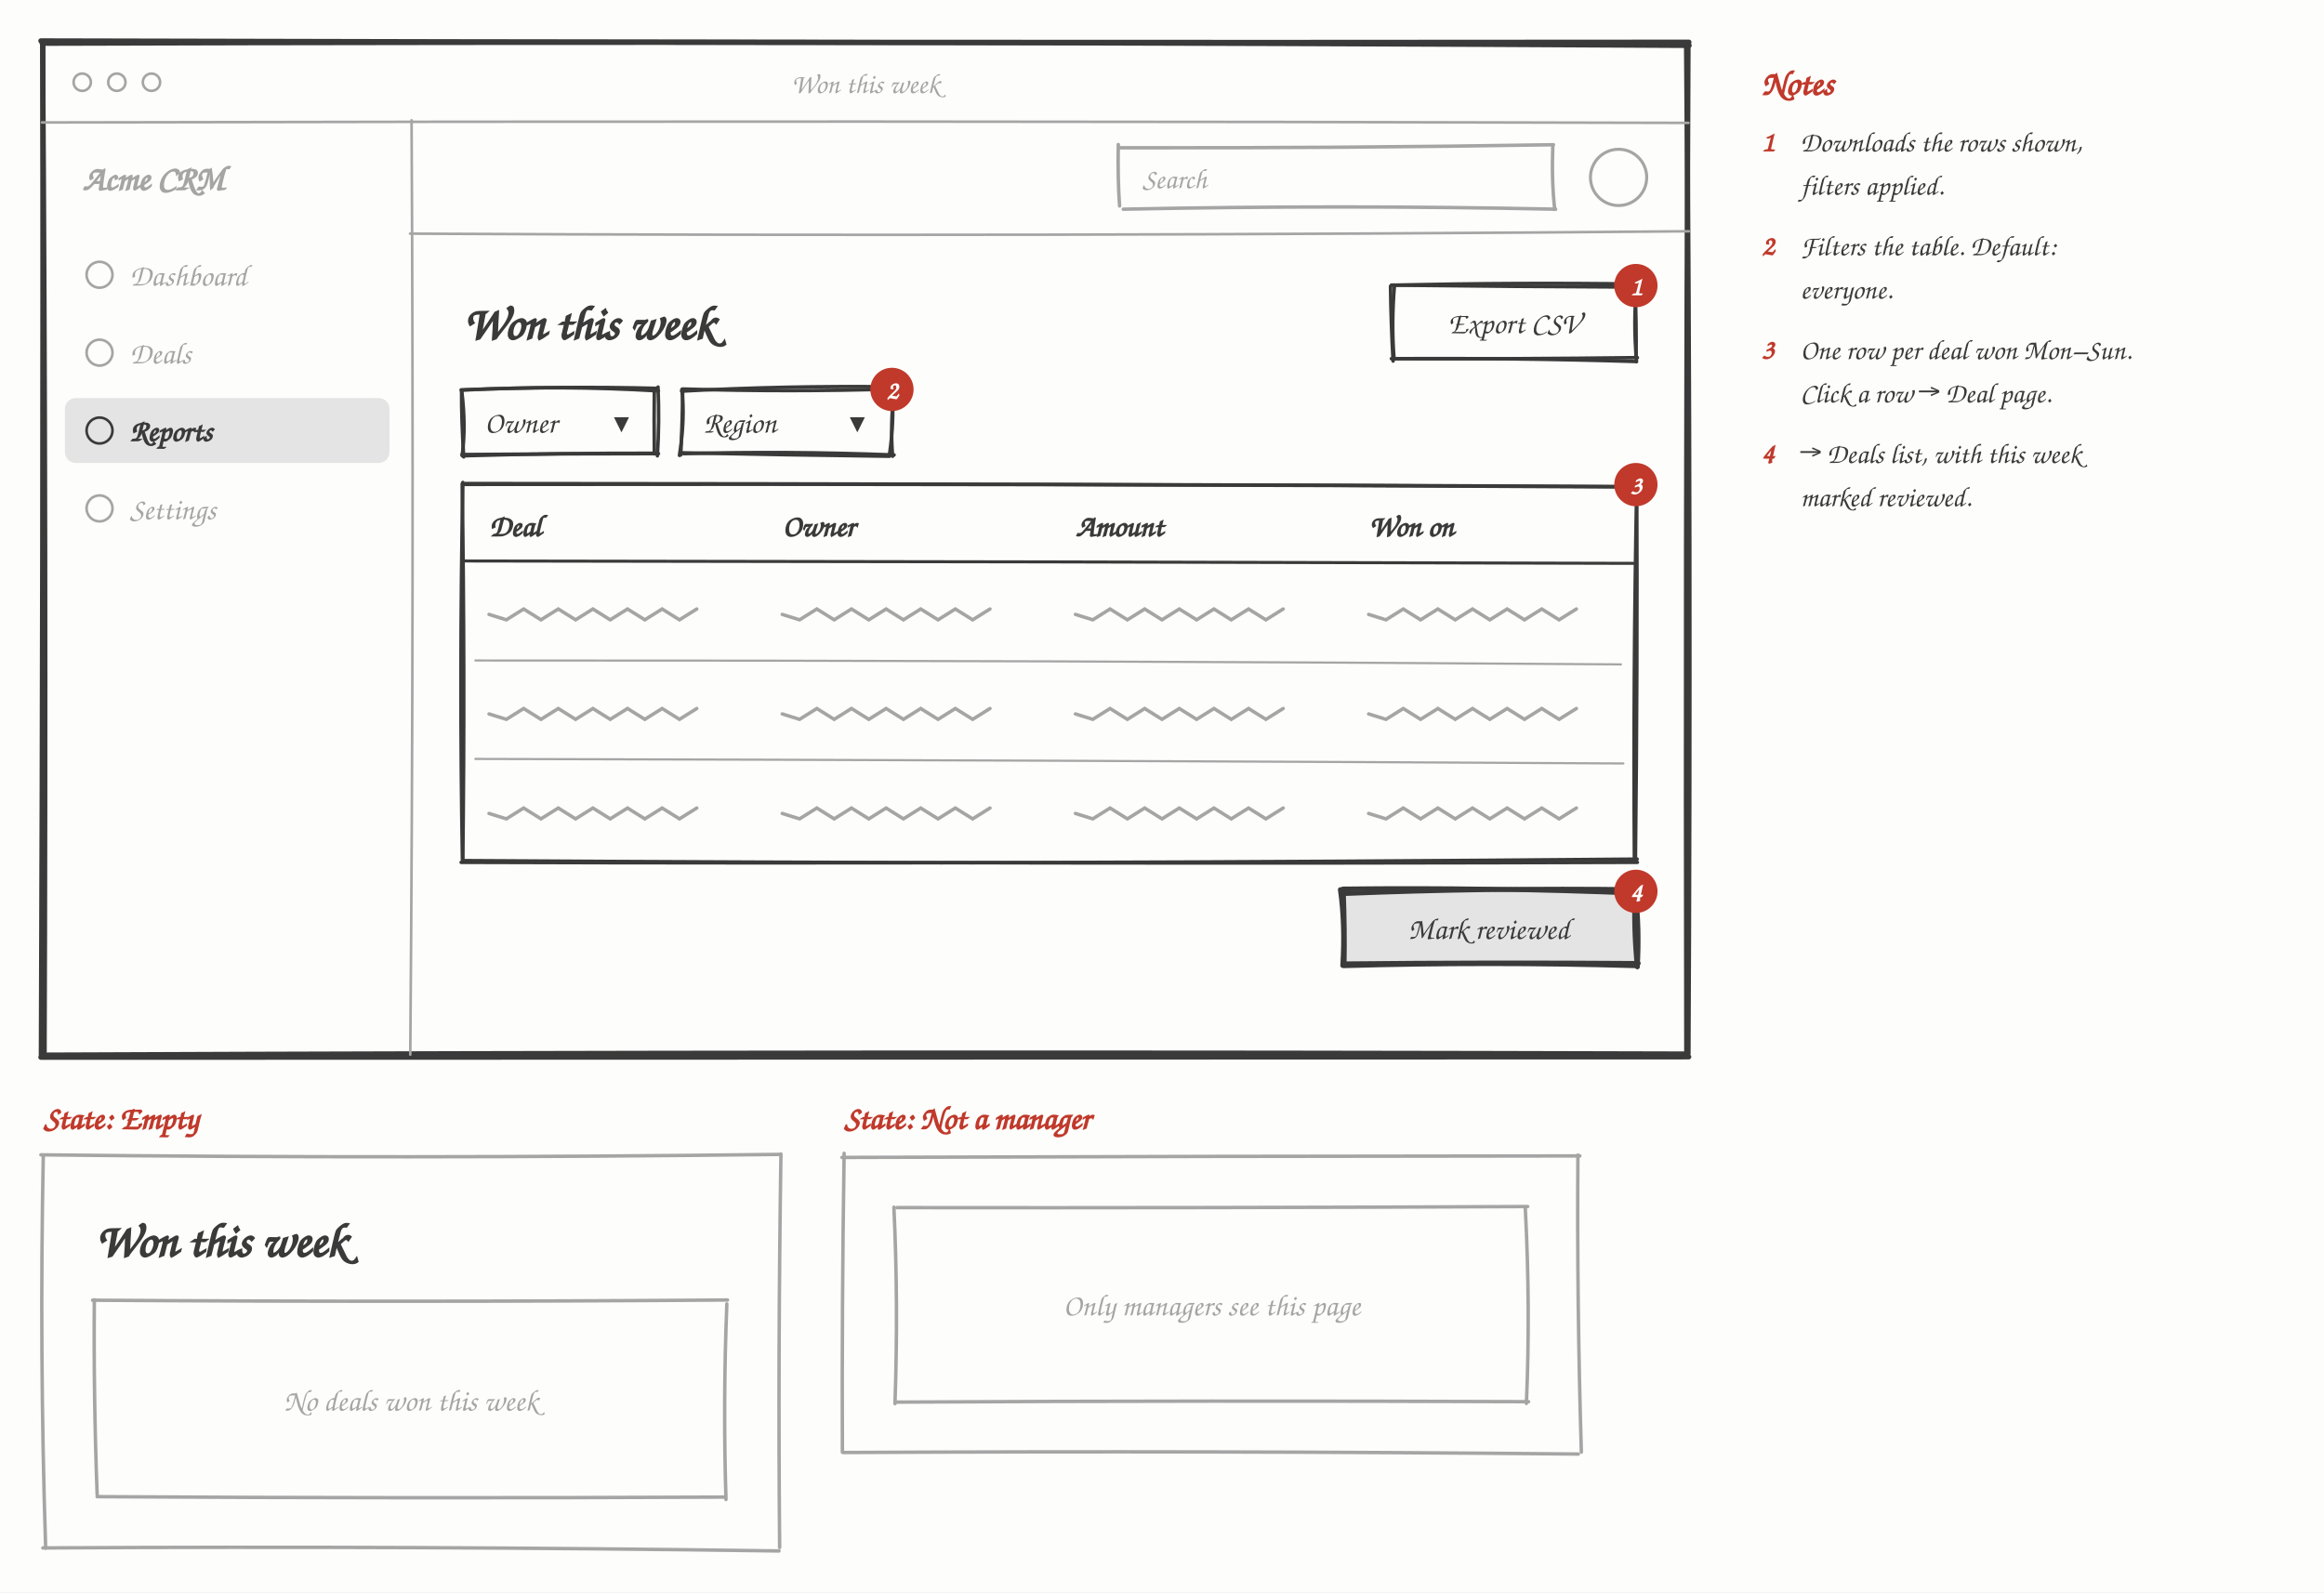
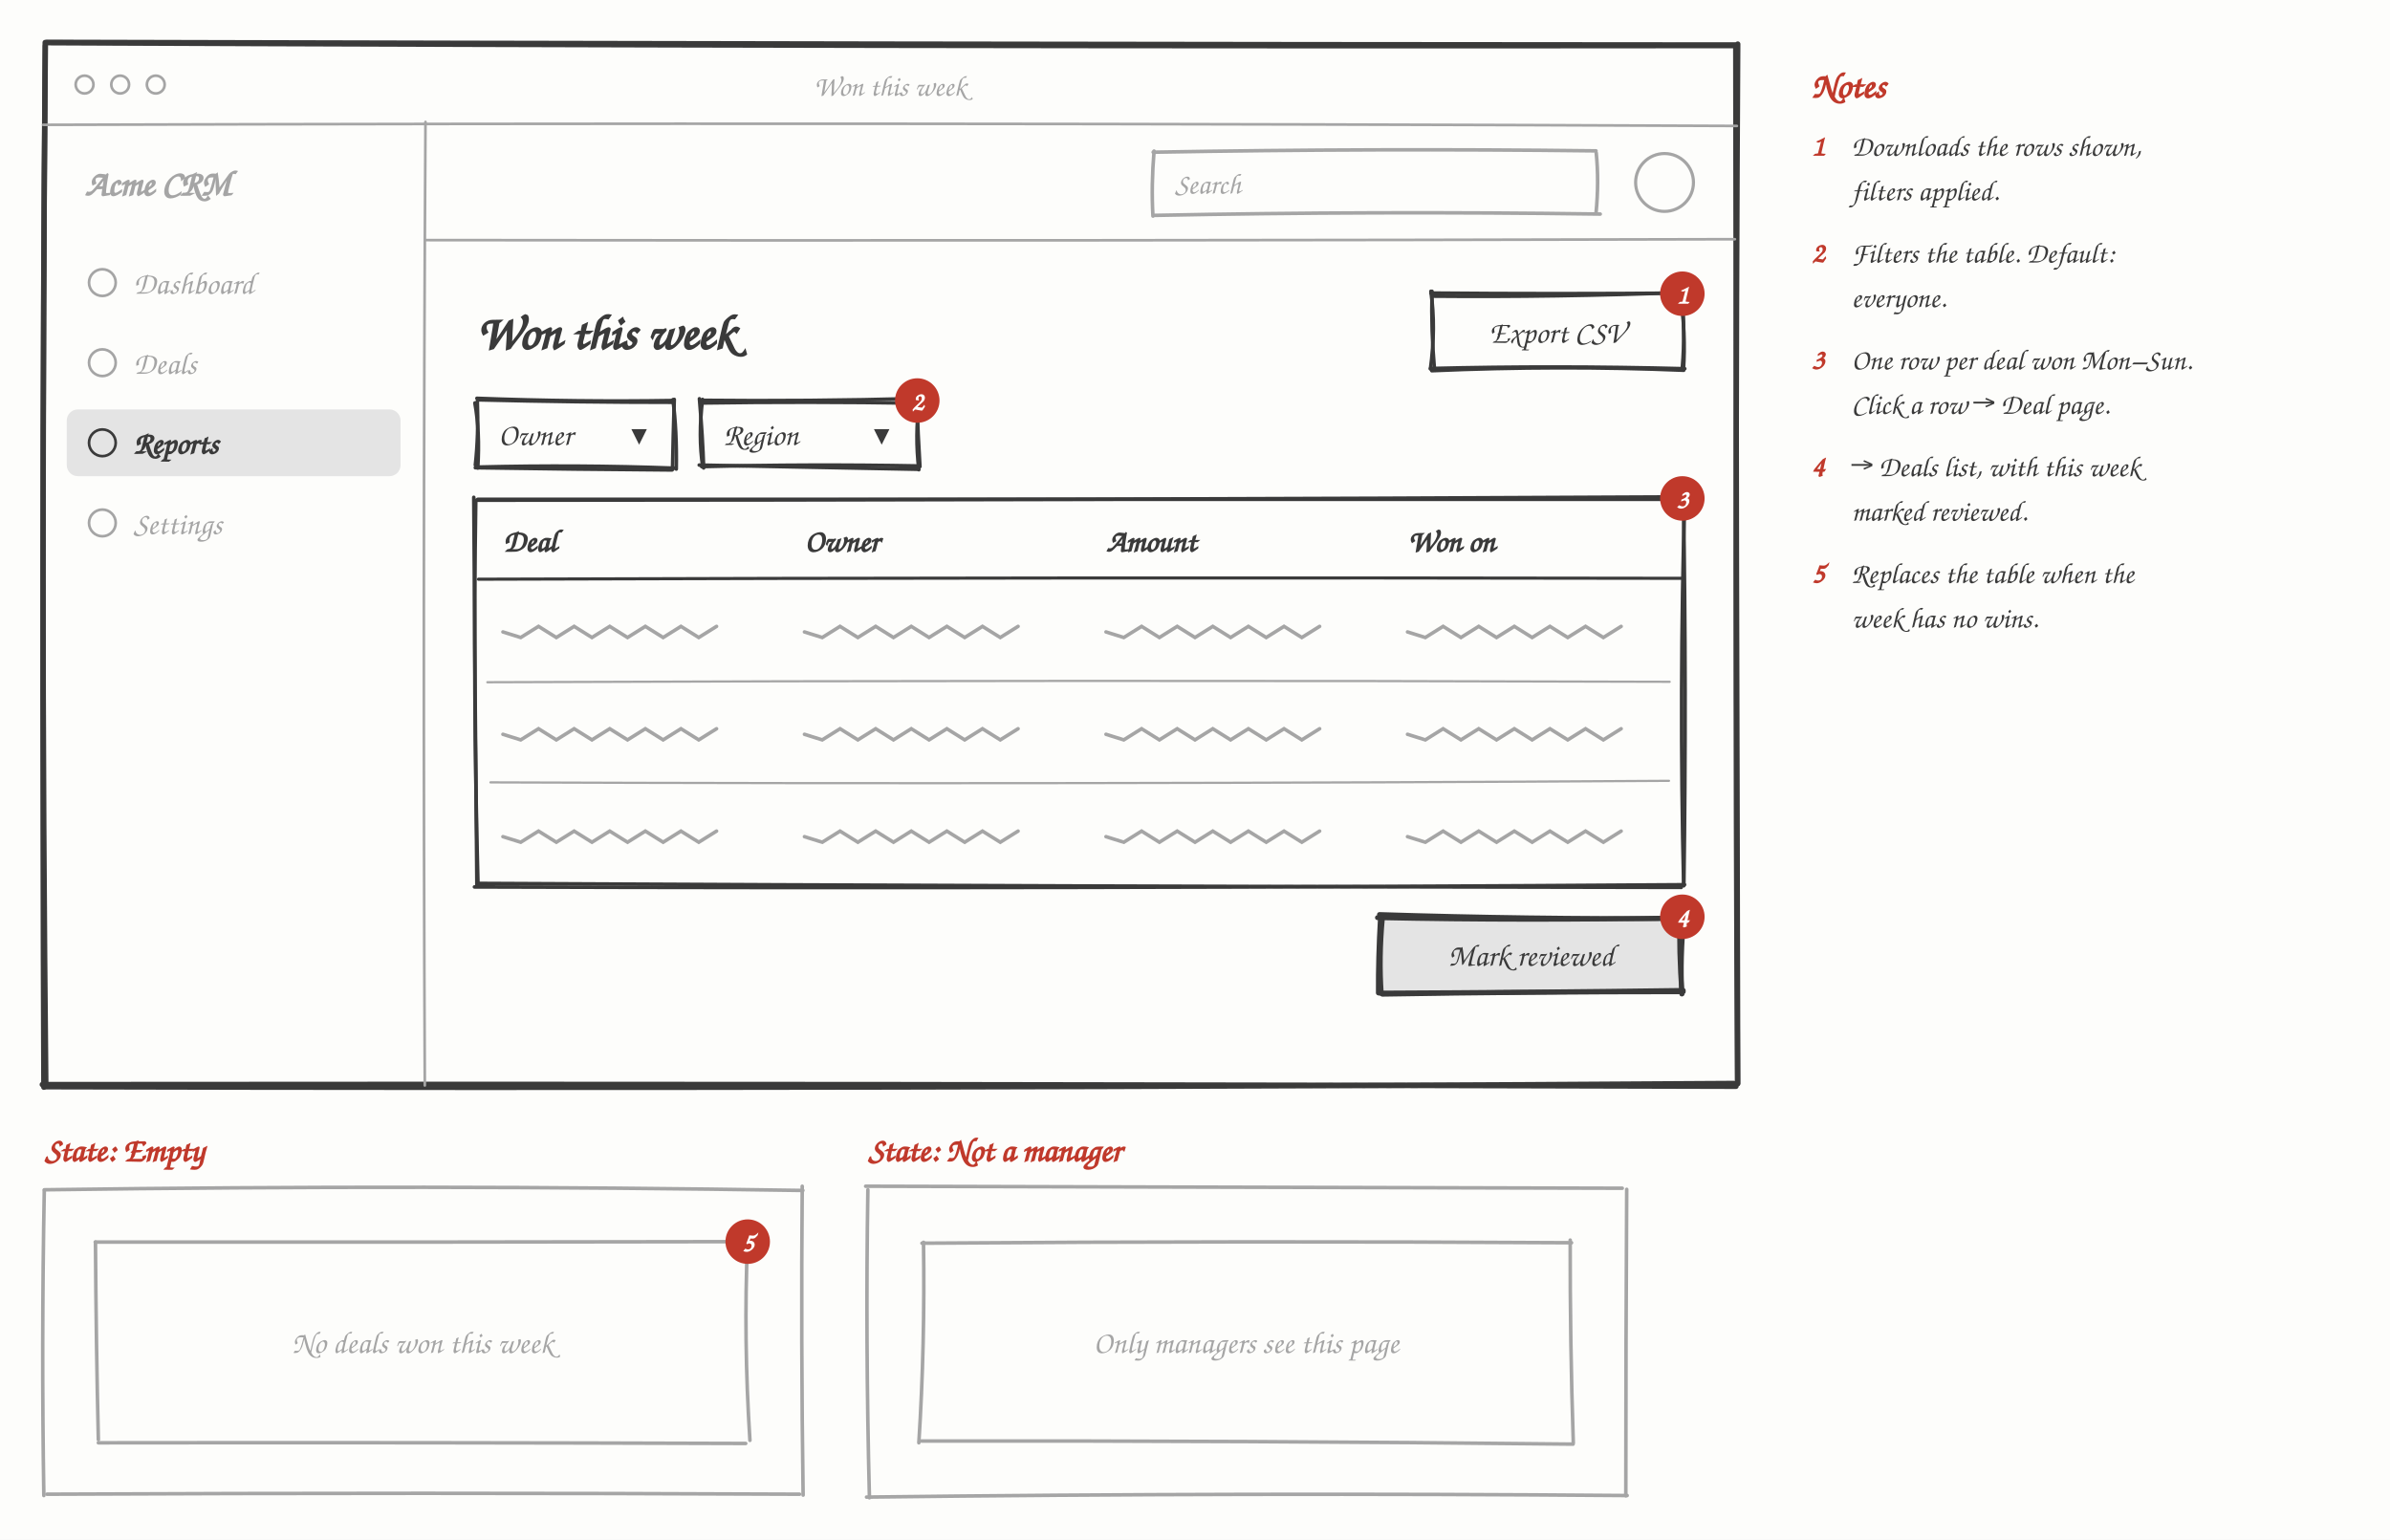
- <svg xmlns="http://www.w3.org/2000/svg" viewBox="0 0 1074 736" width="1074" height="736">
+ <svg xmlns="http://www.w3.org/2000/svg" viewBox="0 0 1074 692" width="1074" height="692">
  <rect width="100%" height="100%" fill="#fdfdfb" />
-   <path d="M19.5,20.0 Q401.9,18.8 780.6,21.0" stroke="#3a3a3a" stroke-width="2.4" fill="none" stroke-linecap="round" />
-   <path d="M18.9,18.9 Q398.0,19.9 780.5,19.5" stroke="#3a3a3a" stroke-width="2.4" fill="none" stroke-linecap="round" />
-   <path d="M779.4,20.1 Q781.3,252.1 780.1,486.9" stroke="#3a3a3a" stroke-width="2.4" fill="none" stroke-linecap="round" />
-   <path d="M780.1,19.8 Q779.0,255.2 779.5,487.7" stroke="#3a3a3a" stroke-width="2.4" fill="none" stroke-linecap="round" />
-   <path d="M779.7,487.2 Q401.7,486.1 20.6,487.7" stroke="#3a3a3a" stroke-width="2.4" fill="none" stroke-linecap="round" />
-   <path d="M780.4,488.5 Q401.3,488.6 18.9,488.7" stroke="#3a3a3a" stroke-width="2.4" fill="none" stroke-linecap="round" />
-   <path d="M19.1,487.6 Q20.0,254.4 19.8,19.7" stroke="#3a3a3a" stroke-width="2.4" fill="none" stroke-linecap="round" />
-   <path d="M20.4,488.6 Q21.3,255.6 19.7,20.2" stroke="#3a3a3a" stroke-width="2.4" fill="none" stroke-linecap="round" />
-   <path d="M19.4,56.6 Q401.2,55.7 780.3,56.8" stroke="#a5a5a5" stroke-width="1.2" fill="none" stroke-linecap="round" />
+   <path d="M21.0,19.0 Q399.1,20.0 779.4,20.2" stroke="#3a3a3a" stroke-width="2.4" fill="none" stroke-linecap="round" />
+   <path d="M21.2,19.2 Q398.3,20.9 779.2,20.5" stroke="#3a3a3a" stroke-width="2.4" fill="none" stroke-linecap="round" />
+   <path d="M780.0,20.3 Q780.2,252.5 780.9,487.0" stroke="#3a3a3a" stroke-width="2.4" fill="none" stroke-linecap="round" />
+   <path d="M780.9,19.8 Q779.5,253.9 780.8,486.9" stroke="#3a3a3a" stroke-width="2.4" fill="none" stroke-linecap="round" />
+   <path d="M780.1,488.2 Q398.7,487.0 19.0,487.4" stroke="#3a3a3a" stroke-width="2.4" fill="none" stroke-linecap="round" />
+   <path d="M779.1,486.9 Q401.3,489.4 20.0,488.4" stroke="#3a3a3a" stroke-width="2.4" fill="none" stroke-linecap="round" />
+   <path d="M20.6,487.6 Q18.2,254.0 20.4,20.6" stroke="#3a3a3a" stroke-width="2.4" fill="none" stroke-linecap="round" />
+   <path d="M19.7,488.6 Q18.7,254.4 20.3,19.1" stroke="#3a3a3a" stroke-width="2.4" fill="none" stroke-linecap="round" />
+   <path d="M19.4,56.1 Q398.5,54.9 780.5,56.6" stroke="#a5a5a5" stroke-width="1.2" fill="none" stroke-linecap="round" />
  <circle cx="38.0" cy="38.0" r="4" fill="none" stroke="#a5a5a5" stroke-width="1.2" />
  <circle cx="54.0" cy="38.0" r="4" fill="none" stroke="#a5a5a5" stroke-width="1.2" />
  <circle cx="70.0" cy="38.0" r="4" fill="none" stroke="#a5a5a5" stroke-width="1.2" />
  <text x="400.0" y="43.0" font-family="'Comic Sans MS','Comic Neue','Chalkboard SE','Segoe Print','Bradley Hand',cursive" font-size="13" fill="#a5a5a5" text-anchor="middle" font-weight="normal">Won this week</text>
-   <path d="M190.2,55.6 Q191.4,270.4 189.6,487.5" stroke="#a5a5a5" stroke-width="1.2" fill="none" stroke-linecap="round" />
+   <path d="M191.2,54.8 Q189.9,270.0 190.9,487.8" stroke="#a5a5a5" stroke-width="1.2" fill="none" stroke-linecap="round" />
  <text x="38.0" y="88.0" font-family="'Comic Sans MS','Comic Neue','Chalkboard SE','Segoe Print','Bradley Hand',cursive" font-size="16" fill="#a5a5a5" text-anchor="start" font-weight="bold">Acme CRM</text>
  <circle cx="46.0" cy="127.0" r="6" fill="none" stroke="#a5a5a5" stroke-width="1.2" />
  <text x="60.0" y="132.0" font-family="'Comic Sans MS','Comic Neue','Chalkboard SE','Segoe Print','Bradley Hand',cursive" font-size="14" fill="#a5a5a5" text-anchor="start" font-weight="normal">Dashboard</text>
  <circle cx="46.0" cy="163.0" r="6" fill="none" stroke="#a5a5a5" stroke-width="1.2" />
  <text x="60.0" y="168.0" font-family="'Comic Sans MS','Comic Neue','Chalkboard SE','Segoe Print','Bradley Hand',cursive" font-size="14" fill="#a5a5a5" text-anchor="start" font-weight="normal">Deals</text>
  <rect x="30.0" y="184.0" width="150" height="30" rx="5" fill="#e4e4e4" />
  <circle cx="46.0" cy="199.0" r="6" fill="none" stroke="#3a3a3a" stroke-width="1.2" />
  <text x="60.0" y="204.0" font-family="'Comic Sans MS','Comic Neue','Chalkboard SE','Segoe Print','Bradley Hand',cursive" font-size="14" fill="#3a3a3a" text-anchor="start" font-weight="bold">Reports</text>
  <circle cx="46.0" cy="235.0" r="6" fill="none" stroke="#a5a5a5" stroke-width="1.2" />
  <text x="60.0" y="240.0" font-family="'Comic Sans MS','Comic Neue','Chalkboard SE','Segoe Print','Bradley Hand',cursive" font-size="14" fill="#a5a5a5" text-anchor="start" font-weight="normal">Settings</text>
-   <path d="M189.5,108.0 Q483.8,109.5 780.5,106.9" stroke="#a5a5a5" stroke-width="1.2" fill="none" stroke-linecap="round" />
+   <path d="M191.0,107.9 Q483.9,108.3 779.6,107.5" stroke="#a5a5a5" stroke-width="1.2" fill="none" stroke-linecap="round" />
  <circle cx="748.0" cy="82.0" r="13" fill="none" stroke="#a5a5a5" stroke-width="1.4" />
-   <path d="M517.7,68.3 Q619.7,68.5 717.9,66.9" stroke="#a5a5a5" stroke-width="1.6" fill="none" stroke-linecap="round" />
-   <path d="M717.6,67.5 Q717.0,83.8 718.5,96.8" stroke="#a5a5a5" stroke-width="1.6" fill="none" stroke-linecap="round" />
-   <path d="M718.9,96.7 Q619.4,94.6 519.1,96.7" stroke="#a5a5a5" stroke-width="1.6" fill="none" stroke-linecap="round" />
-   <path d="M517.4,95.2 Q516.5,83.1 516.8,66.8" stroke="#a5a5a5" stroke-width="1.6" fill="none" stroke-linecap="round" />
+   <path d="M518.2,68.4 Q618.7,66.6 717.2,67.8" stroke="#a5a5a5" stroke-width="1.6" fill="none" stroke-linecap="round" />
+   <path d="M717.3,68.7 Q718.6,81.5 717.2,95.9" stroke="#a5a5a5" stroke-width="1.6" fill="none" stroke-linecap="round" />
+   <path d="M719.1,96.2 Q618.4,94.8 518.4,96.8" stroke="#a5a5a5" stroke-width="1.6" fill="none" stroke-linecap="round" />
+   <path d="M518.1,97.1 Q517.3,83.3 518.6,67.9" stroke="#a5a5a5" stroke-width="1.6" fill="none" stroke-linecap="round" />
  <text x="528.0" y="87.0" font-family="'Comic Sans MS','Comic Neue','Chalkboard SE','Segoe Print','Bradley Hand',cursive" font-size="13" fill="#a5a5a5" text-anchor="start" font-weight="normal">Search</text>
  <text x="214.0" y="157.0" font-family="'Comic Sans MS','Comic Neue','Chalkboard SE','Segoe Print','Bradley Hand',cursive" font-size="22" fill="#3a3a3a" text-anchor="start" font-weight="bold">Won this week</text>
-   <path d="M643.2,131.8 Q701.6,130.5 757.2,131.3" stroke="#3a3a3a" stroke-width="1.6" fill="none" stroke-linecap="round" />
-   <path d="M643.0,131.8 Q701.6,132.5 757.1,132.7" stroke="#3a3a3a" stroke-width="1.6" fill="none" stroke-linecap="round" />
-   <path d="M756.4,132.5 Q754.7,148.0 756.3,167.2" stroke="#3a3a3a" stroke-width="1.6" fill="none" stroke-linecap="round" />
-   <path d="M755.6,131.7 Q756.3,150.3 756.1,165.0" stroke="#3a3a3a" stroke-width="1.6" fill="none" stroke-linecap="round" />
-   <path d="M755.7,167.1 Q701.4,165.4 643.0,165.8" stroke="#3a3a3a" stroke-width="1.6" fill="none" stroke-linecap="round" />
-   <path d="M756.7,165.3 Q700.1,166.0 643.8,165.8" stroke="#3a3a3a" stroke-width="1.6" fill="none" stroke-linecap="round" />
-   <path d="M644.2,165.2 Q643.0,149.6 644.4,132.2" stroke="#3a3a3a" stroke-width="1.6" fill="none" stroke-linecap="round" />
-   <path d="M643.8,166.9 Q642.8,149.6 642.6,132.3" stroke="#3a3a3a" stroke-width="1.6" fill="none" stroke-linecap="round" />
+   <path d="M643.0,131.7 Q698.8,132.2 757.1,131.7" stroke="#3a3a3a" stroke-width="1.6" fill="none" stroke-linecap="round" />
+   <path d="M643.9,133.1 Q698.9,133.6 757.2,131.4" stroke="#3a3a3a" stroke-width="1.6" fill="none" stroke-linecap="round" />
+   <path d="M755.6,131.2 Q757.4,149.0 756.0,165.0" stroke="#3a3a3a" stroke-width="1.6" fill="none" stroke-linecap="round" />
+   <path d="M755.1,131.4 Q757.6,150.3 756.5,166.2" stroke="#3a3a3a" stroke-width="1.6" fill="none" stroke-linecap="round" />
+   <path d="M756.6,166.4 Q700.9,164.1 643.4,166.6" stroke="#3a3a3a" stroke-width="1.6" fill="none" stroke-linecap="round" />
+   <path d="M757.1,165.7 Q699.0,164.2 642.8,165.6" stroke="#3a3a3a" stroke-width="1.6" fill="none" stroke-linecap="round" />
+   <path d="M644.6,165.9 Q643.1,148.9 643.5,130.9" stroke="#3a3a3a" stroke-width="1.6" fill="none" stroke-linecap="round" />
+   <path d="M642.8,165.8 Q645.3,147.3 643.0,130.9" stroke="#3a3a3a" stroke-width="1.6" fill="none" stroke-linecap="round" />
  <text x="699.8" y="154.0" font-family="'Comic Sans MS','Comic Neue','Chalkboard SE','Segoe Print','Bradley Hand',cursive" font-size="14" fill="#3a3a3a" text-anchor="middle" font-weight="normal">Export CSV</text>
  <circle cx="756.0" cy="132.0" r="10" fill="#c0392b" />
  <text x="756.0" y="136.5" font-family="'Comic Sans MS','Comic Neue','Chalkboard SE','Segoe Print','Bradley Hand',cursive" font-size="12" fill="#fff" text-anchor="middle" font-weight="bold">1</text>
-   <path d="M213.1,180.2 Q260.1,178.4 303.8,179.5" stroke="#3a3a3a" stroke-width="1.6" fill="none" stroke-linecap="round" />
-   <path d="M214.2,180.3 Q260.0,178.0 304.3,180.7" stroke="#3a3a3a" stroke-width="1.6" fill="none" stroke-linecap="round" />
-   <path d="M302.4,179.5 Q302.2,193.2 302.4,209.8" stroke="#3a3a3a" stroke-width="1.6" fill="none" stroke-linecap="round" />
-   <path d="M304.1,178.9 Q304.8,195.1 303.8,210.7" stroke="#3a3a3a" stroke-width="1.6" fill="none" stroke-linecap="round" />
-   <path d="M303.2,209.5 Q258.6,209.4 213.7,210.7" stroke="#3a3a3a" stroke-width="1.6" fill="none" stroke-linecap="round" />
-   <path d="M304.3,209.7 Q256.8,209.7 213.5,210.1" stroke="#3a3a3a" stroke-width="1.6" fill="none" stroke-linecap="round" />
-   <path d="M213.6,210.5 Q215.4,196.9 213.4,180.8" stroke="#3a3a3a" stroke-width="1.6" fill="none" stroke-linecap="round" />
-   <path d="M214.3,211.2 Q213.2,193.3 213.3,180.3" stroke="#3a3a3a" stroke-width="1.6" fill="none" stroke-linecap="round" />
+   <path d="M215.1,179.7 Q259.6,180.8 302.7,180.8" stroke="#3a3a3a" stroke-width="1.6" fill="none" stroke-linecap="round" />
+   <path d="M214.3,179.0 Q259.3,180.7 302.1,180.0" stroke="#3a3a3a" stroke-width="1.6" fill="none" stroke-linecap="round" />
+   <path d="M303.0,179.5 Q302.5,196.1 302.2,210.9" stroke="#3a3a3a" stroke-width="1.6" fill="none" stroke-linecap="round" />
+   <path d="M302.4,179.6 Q304.2,193.7 303.9,210.8" stroke="#3a3a3a" stroke-width="1.6" fill="none" stroke-linecap="round" />
+   <path d="M302.0,211.2 Q258.8,210.9 213.6,210.2" stroke="#3a3a3a" stroke-width="1.6" fill="none" stroke-linecap="round" />
+   <path d="M303.3,210.4 Q259.8,208.8 214.8,209.9" stroke="#3a3a3a" stroke-width="1.6" fill="none" stroke-linecap="round" />
+   <path d="M214.7,210.3 Q215.7,194.0 213.4,181.1" stroke="#3a3a3a" stroke-width="1.6" fill="none" stroke-linecap="round" />
+   <path d="M213.6,209.0 Q215.1,195.5 214.5,180.2" stroke="#3a3a3a" stroke-width="1.6" fill="none" stroke-linecap="round" />
  <text x="224.0" y="200.0" font-family="'Comic Sans MS','Comic Neue','Chalkboard SE','Segoe Print','Bradley Hand',cursive" font-size="14" fill="#3a3a3a" text-anchor="start" font-weight="normal">Owner</text>
  <text x="287.2" y="200.0" font-family="'Comic Sans MS','Comic Neue','Chalkboard SE','Segoe Print','Bradley Hand',cursive" font-size="14" fill="#3a3a3a" text-anchor="middle" font-weight="normal">▾</text>
-   <path d="M315.0,180.8 Q362.8,178.2 412.3,178.8" stroke="#3a3a3a" stroke-width="1.6" fill="none" stroke-linecap="round" />
-   <path d="M315.5,179.8 Q364.5,181.3 413.1,179.8" stroke="#3a3a3a" stroke-width="1.6" fill="none" stroke-linecap="round" />
-   <path d="M412.4,180.3 Q413.2,195.4 411.1,209.8" stroke="#3a3a3a" stroke-width="1.6" fill="none" stroke-linecap="round" />
-   <path d="M413.1,180.5 Q411.4,196.9 412.5,210.9" stroke="#3a3a3a" stroke-width="1.6" fill="none" stroke-linecap="round" />
-   <path d="M411.1,210.9 Q364.4,210.3 315.2,209.3" stroke="#3a3a3a" stroke-width="1.6" fill="none" stroke-linecap="round" />
-   <path d="M413.2,210.3 Q364.0,208.4 315.9,209.7" stroke="#3a3a3a" stroke-width="1.6" fill="none" stroke-linecap="round" />
-   <path d="M314.0,210.5 Q316.7,193.1 315.1,180.0" stroke="#3a3a3a" stroke-width="1.6" fill="none" stroke-linecap="round" />
-   <path d="M314.6,210.3 Q315.3,196.3 315.5,181.0" stroke="#3a3a3a" stroke-width="1.6" fill="none" stroke-linecap="round" />
+   <path d="M314.9,179.9 Q363.7,180.4 412.2,179.1" stroke="#3a3a3a" stroke-width="1.6" fill="none" stroke-linecap="round" />
+   <path d="M315.7,181.1 Q362.4,180.4 413.0,181.2" stroke="#3a3a3a" stroke-width="1.6" fill="none" stroke-linecap="round" />
+   <path d="M412.0,179.9 Q412.5,195.4 413.4,209.7" stroke="#3a3a3a" stroke-width="1.6" fill="none" stroke-linecap="round" />
+   <path d="M413.1,180.8 Q411.1,195.5 412.9,211.1" stroke="#3a3a3a" stroke-width="1.6" fill="none" stroke-linecap="round" />
+   <path d="M412.7,210.9 Q364.7,210.0 314.2,209.0" stroke="#3a3a3a" stroke-width="1.6" fill="none" stroke-linecap="round" />
+   <path d="M412.8,209.4 Q363.6,208.5 315.3,209.7" stroke="#3a3a3a" stroke-width="1.6" fill="none" stroke-linecap="round" />
+   <path d="M316.2,210.3 Q315.8,196.9 314.3,179.2" stroke="#3a3a3a" stroke-width="1.6" fill="none" stroke-linecap="round" />
+   <path d="M315.8,209.8 Q313.7,196.2 315.7,179.5" stroke="#3a3a3a" stroke-width="1.6" fill="none" stroke-linecap="round" />
  <text x="325.2" y="200.0" font-family="'Comic Sans MS','Comic Neue','Chalkboard SE','Segoe Print','Bradley Hand',cursive" font-size="14" fill="#3a3a3a" text-anchor="start" font-weight="normal">Region</text>
  <text x="396.2" y="200.0" font-family="'Comic Sans MS','Comic Neue','Chalkboard SE','Segoe Print','Bradley Hand',cursive" font-size="14" fill="#3a3a3a" text-anchor="middle" font-weight="normal">▾</text>
  <circle cx="412.2" cy="180.0" r="10" fill="#c0392b" />
  <text x="412.2" y="184.5" font-family="'Comic Sans MS','Comic Neue','Chalkboard SE','Segoe Print','Bradley Hand',cursive" font-size="12" fill="#fff" text-anchor="middle" font-weight="bold">2</text>
-   <path d="M214.3,223.9 Q483.1,223.5 756.2,225.1" stroke="#3a3a3a" stroke-width="1.6" fill="none" stroke-linecap="round" />
-   <path d="M215.0,223.5 Q483.4,223.6 755.5,224.9" stroke="#3a3a3a" stroke-width="1.6" fill="none" stroke-linecap="round" />
-   <path d="M756.4,223.1 Q756.8,309.0 755.8,397.3" stroke="#3a3a3a" stroke-width="1.6" fill="none" stroke-linecap="round" />
-   <path d="M756.4,223.7 Q754.7,311.7 755.3,397.4" stroke="#3a3a3a" stroke-width="1.6" fill="none" stroke-linecap="round" />
-   <path d="M756.6,397.1 Q484.3,399.5 213.1,398.6" stroke="#3a3a3a" stroke-width="1.6" fill="none" stroke-linecap="round" />
-   <path d="M756.7,398.6 Q485.4,399.5 214.4,397.8" stroke="#3a3a3a" stroke-width="1.6" fill="none" stroke-linecap="round" />
-   <path d="M213.7,397.4 Q212.2,312.5 213.9,223.0" stroke="#3a3a3a" stroke-width="1.6" fill="none" stroke-linecap="round" />
-   <path d="M213.9,396.8 Q214.9,310.6 213.6,223.6" stroke="#3a3a3a" stroke-width="1.6" fill="none" stroke-linecap="round" />
-   <path d="M213.7,259.3 Q483.6,259.6 756.3,260.4" stroke="#3a3a3a" stroke-width="1.4" fill="none" stroke-linecap="round" />
+   <path d="M214.7,224.4 Q484.1,224.4 755.4,224.4" stroke="#3a3a3a" stroke-width="1.6" fill="none" stroke-linecap="round" />
+   <path d="M214.0,224.8 Q486.7,224.7 755.1,223.3" stroke="#3a3a3a" stroke-width="1.6" fill="none" stroke-linecap="round" />
+   <path d="M756.5,224.9 Q757.9,310.1 756.7,397.2" stroke="#3a3a3a" stroke-width="1.6" fill="none" stroke-linecap="round" />
+   <path d="M757.1,222.8 Q754.5,310.9 756.6,398.1" stroke="#3a3a3a" stroke-width="1.6" fill="none" stroke-linecap="round" />
+   <path d="M757.0,397.6 Q485.4,399.5 213.2,398.6" stroke="#3a3a3a" stroke-width="1.6" fill="none" stroke-linecap="round" />
+   <path d="M755.5,398.8 Q484.2,398.4 214.8,397.0" stroke="#3a3a3a" stroke-width="1.6" fill="none" stroke-linecap="round" />
+   <path d="M214.8,397.5 Q212.5,310.2 213.8,225.2" stroke="#3a3a3a" stroke-width="1.6" fill="none" stroke-linecap="round" />
+   <path d="M214.3,398.3 Q213.4,309.7 212.9,223.5" stroke="#3a3a3a" stroke-width="1.6" fill="none" stroke-linecap="round" />
+   <path d="M215.0,260.3 Q485.0,259.4 756.7,259.9" stroke="#3a3a3a" stroke-width="1.4" fill="none" stroke-linecap="round" />
  <text x="226.0" y="248.0" font-family="'Comic Sans MS','Comic Neue','Chalkboard SE','Segoe Print','Bradley Hand',cursive" font-size="14" fill="#3a3a3a" text-anchor="start" font-weight="bold">Deal</text>
  <text x="361.5" y="248.0" font-family="'Comic Sans MS','Comic Neue','Chalkboard SE','Segoe Print','Bradley Hand',cursive" font-size="14" fill="#3a3a3a" text-anchor="start" font-weight="bold">Owner</text>
  <text x="497.0" y="248.0" font-family="'Comic Sans MS','Comic Neue','Chalkboard SE','Segoe Print','Bradley Hand',cursive" font-size="14" fill="#3a3a3a" text-anchor="start" font-weight="bold">Amount</text>
  <text x="632.5" y="248.0" font-family="'Comic Sans MS','Comic Neue','Chalkboard SE','Segoe Print','Bradley Hand',cursive" font-size="14" fill="#3a3a3a" text-anchor="start" font-weight="bold">Won on</text>
  <path d="M226.0,284.0 L234.0,286.5 L242.0,281.5 L250.0,286.5 L258.0,281.5 L266.0,286.5 L274.0,281.5 L282.0,286.5 L290.0,281.5 L298.0,286.5 L306.0,281.5 L314.0,286.5 L322.0,281.5" stroke="#a5a5a5" stroke-width="1.6" fill="none" stroke-linecap="round" />
  <path d="M361.5,284.0 L369.5,286.5 L377.5,281.5 L385.5,286.5 L393.5,281.5 L401.5,286.5 L409.5,281.5 L417.5,286.5 L425.5,281.5 L433.5,286.5 L441.5,281.5 L449.5,286.5 L457.5,281.5" stroke="#a5a5a5" stroke-width="1.6" fill="none" stroke-linecap="round" />
  <path d="M497.0,284.0 L505.0,286.5 L513.0,281.5 L521.0,286.5 L529.0,281.5 L537.0,286.5 L545.0,281.5 L553.0,286.5 L561.0,281.5 L569.0,286.5 L577.0,281.5 L585.0,286.5 L593.0,281.5" stroke="#a5a5a5" stroke-width="1.6" fill="none" stroke-linecap="round" />
  <path d="M632.5,284.0 L640.5,286.5 L648.5,281.5 L656.5,286.5 L664.5,281.5 L672.5,286.5 L680.5,281.5 L688.5,286.5 L696.5,281.5 L704.5,286.5 L712.5,281.5 L720.5,286.5 L728.5,281.5" stroke="#a5a5a5" stroke-width="1.6" fill="none" stroke-linecap="round" />
-   <path d="M219.7,305.3 Q486.7,305.2 749.1,307.1" stroke="#a5a5a5" stroke-width="1" fill="none" stroke-linecap="round" />
+   <path d="M219.0,306.6 Q485.0,305.5 750.3,306.4" stroke="#a5a5a5" stroke-width="1" fill="none" stroke-linecap="round" />
  <path d="M226.0,330.0 L234.0,332.5 L242.0,327.5 L250.0,332.5 L258.0,327.5 L266.0,332.5 L274.0,327.5 L282.0,332.5 L290.0,327.5 L298.0,332.5 L306.0,327.5 L314.0,332.5 L322.0,327.5" stroke="#a5a5a5" stroke-width="1.6" fill="none" stroke-linecap="round" />
  <path d="M361.5,330.0 L369.5,332.5 L377.5,327.5 L385.5,332.5 L393.5,327.5 L401.5,332.5 L409.5,327.5 L417.5,332.5 L425.5,327.5 L433.5,332.5 L441.5,327.5 L449.5,332.5 L457.5,327.5" stroke="#a5a5a5" stroke-width="1.6" fill="none" stroke-linecap="round" />
  <path d="M497.0,330.0 L505.0,332.5 L513.0,327.5 L521.0,332.5 L529.0,327.5 L537.0,332.5 L545.0,327.5 L553.0,332.5 L561.0,327.5 L569.0,332.5 L577.0,327.5 L585.0,332.5 L593.0,327.5" stroke="#a5a5a5" stroke-width="1.6" fill="none" stroke-linecap="round" />
  <path d="M632.5,330.0 L640.5,332.5 L648.5,327.5 L656.5,332.5 L664.5,327.5 L672.5,332.5 L680.5,327.5 L688.5,332.5 L696.5,327.5 L704.5,332.5 L712.5,327.5 L720.5,332.5 L728.5,327.5" stroke="#a5a5a5" stroke-width="1.6" fill="none" stroke-linecap="round" />
-   <path d="M219.7,350.8 Q486.8,351.4 750.2,352.9" stroke="#a5a5a5" stroke-width="1" fill="none" stroke-linecap="round" />
+   <path d="M220.4,351.6 Q485.4,352.6 750.0,350.9" stroke="#a5a5a5" stroke-width="1" fill="none" stroke-linecap="round" />
  <path d="M226.0,376.0 L234.0,378.5 L242.0,373.5 L250.0,378.5 L258.0,373.5 L266.0,378.5 L274.0,373.5 L282.0,378.5 L290.0,373.5 L298.0,378.5 L306.0,373.5 L314.0,378.5 L322.0,373.5" stroke="#a5a5a5" stroke-width="1.6" fill="none" stroke-linecap="round" />
  <path d="M361.5,376.0 L369.5,378.5 L377.5,373.5 L385.5,378.5 L393.5,373.5 L401.5,378.5 L409.5,373.5 L417.5,378.5 L425.5,373.5 L433.5,378.5 L441.5,373.5 L449.5,378.5 L457.5,373.5" stroke="#a5a5a5" stroke-width="1.6" fill="none" stroke-linecap="round" />
  <path d="M497.0,376.0 L505.0,378.5 L513.0,373.5 L521.0,378.5 L529.0,373.5 L537.0,378.5 L545.0,373.5 L553.0,378.5 L561.0,373.5 L569.0,378.5 L577.0,373.5 L585.0,378.5 L593.0,373.5" stroke="#a5a5a5" stroke-width="1.6" fill="none" stroke-linecap="round" />
  <path d="M632.5,376.0 L640.5,378.5 L648.5,373.5 L656.5,378.5 L664.5,373.5 L672.5,378.5 L680.5,373.5 L688.5,378.5 L696.5,373.5 L704.5,378.5 L712.5,373.5 L720.5,378.5 L728.5,373.5" stroke="#a5a5a5" stroke-width="1.6" fill="none" stroke-linecap="round" />
  <circle cx="756.0" cy="224.0" r="10" fill="#c0392b" />
  <text x="756.0" y="228.5" font-family="'Comic Sans MS','Comic Neue','Chalkboard SE','Segoe Print','Bradley Hand',cursive" font-size="12" fill="#fff" text-anchor="middle" font-weight="bold">3</text>
  <rect x="620.1" y="412.0" width="135.9" height="34.0" rx="3" fill="#e4e4e4" />
-   <path d="M620.0,413.1 Q687.9,410.3 756.0,411.2" stroke="#3a3a3a" stroke-width="2.2" fill="none" stroke-linecap="round" />
-   <path d="M620.6,410.9 Q688.2,410.1 757.0,412.9" stroke="#3a3a3a" stroke-width="2.2" fill="none" stroke-linecap="round" />
-   <path d="M755.7,412.2 Q754.8,427.8 756.6,446.8" stroke="#3a3a3a" stroke-width="2.2" fill="none" stroke-linecap="round" />
-   <path d="M755.8,412.7 Q757.7,428.8 756.7,446.9" stroke="#3a3a3a" stroke-width="2.2" fill="none" stroke-linecap="round" />
-   <path d="M757.1,445.3 Q687.7,444.8 620.7,445.5" stroke="#3a3a3a" stroke-width="2.2" fill="none" stroke-linecap="round" />
-   <path d="M755.4,446.4 Q688.2,444.5 621.1,446.4" stroke="#3a3a3a" stroke-width="2.2" fill="none" stroke-linecap="round" />
-   <path d="M621.2,445.1 Q621.5,430.8 620.8,411.1" stroke="#3a3a3a" stroke-width="2.2" fill="none" stroke-linecap="round" />
-   <path d="M620.5,446.3 Q621.7,427.6 619.4,411.2" stroke="#3a3a3a" stroke-width="2.2" fill="none" stroke-linecap="round" />
+   <path d="M619.0,412.4 Q686.4,413.8 754.8,412.5" stroke="#3a3a3a" stroke-width="2.2" fill="none" stroke-linecap="round" />
+   <path d="M619.9,411.0 Q686.2,413.1 755.0,412.8" stroke="#3a3a3a" stroke-width="2.2" fill="none" stroke-linecap="round" />
+   <path d="M754.9,411.7 Q754.4,427.0 755.8,446.7" stroke="#3a3a3a" stroke-width="2.2" fill="none" stroke-linecap="round" />
+   <path d="M756.8,411.0 Q754.9,430.8 755.8,446.6" stroke="#3a3a3a" stroke-width="2.2" fill="none" stroke-linecap="round" />
+   <path d="M756.4,445.1 Q689.4,446.0 619.8,446.3" stroke="#3a3a3a" stroke-width="2.2" fill="none" stroke-linecap="round" />
+   <path d="M756.4,445.7 Q686.1,445.7 621.2,446.8" stroke="#3a3a3a" stroke-width="2.2" fill="none" stroke-linecap="round" />
+   <path d="M619.4,446.2 Q619.3,430.4 620.3,413.0" stroke="#3a3a3a" stroke-width="2.2" fill="none" stroke-linecap="round" />
+   <path d="M620.7,446.4 Q619.6,430.3 621.2,412.8" stroke="#3a3a3a" stroke-width="2.2" fill="none" stroke-linecap="round" />
  <text x="688.0" y="434.0" font-family="'Comic Sans MS','Comic Neue','Chalkboard SE','Segoe Print','Bradley Hand',cursive" font-size="14" fill="#3a3a3a" text-anchor="middle" font-weight="normal">Mark reviewed</text>
  <circle cx="756.0" cy="412.0" r="10" fill="#c0392b" />
  <text x="756.0" y="416.5" font-family="'Comic Sans MS','Comic Neue','Chalkboard SE','Segoe Print','Bradley Hand',cursive" font-size="12" fill="#fff" text-anchor="middle" font-weight="bold">4</text>
  <text x="814.0" y="44.0" font-family="'Comic Sans MS','Comic Neue','Chalkboard SE','Segoe Print','Bradley Hand',cursive" font-size="16" fill="#c0392b" text-anchor="start" font-weight="bold">Notes</text>
  <text x="814.0" y="70.0" font-family="'Comic Sans MS','Comic Neue','Chalkboard SE','Segoe Print','Bradley Hand',cursive" font-size="13" fill="#c0392b" text-anchor="start" font-weight="bold">1</text>
  <text x="832.0" y="70.0" font-family="'Comic Sans MS','Comic Neue','Chalkboard SE','Segoe Print','Bradley Hand',cursive" font-size="13" fill="#3a3a3a" text-anchor="start" font-weight="normal">Downloads the rows shown,</text>
  <text x="832.0" y="90.0" font-family="'Comic Sans MS','Comic Neue','Chalkboard SE','Segoe Print','Bradley Hand',cursive" font-size="13" fill="#3a3a3a" text-anchor="start" font-weight="normal">filters applied.</text>
  <text x="814.0" y="118.0" font-family="'Comic Sans MS','Comic Neue','Chalkboard SE','Segoe Print','Bradley Hand',cursive" font-size="13" fill="#c0392b" text-anchor="start" font-weight="bold">2</text>
  <text x="832.0" y="118.0" font-family="'Comic Sans MS','Comic Neue','Chalkboard SE','Segoe Print','Bradley Hand',cursive" font-size="13" fill="#3a3a3a" text-anchor="start" font-weight="normal">Filters the table. Default:</text>
  <text x="832.0" y="138.0" font-family="'Comic Sans MS','Comic Neue','Chalkboard SE','Segoe Print','Bradley Hand',cursive" font-size="13" fill="#3a3a3a" text-anchor="start" font-weight="normal">everyone.</text>
  <text x="814.0" y="166.0" font-family="'Comic Sans MS','Comic Neue','Chalkboard SE','Segoe Print','Bradley Hand',cursive" font-size="13" fill="#c0392b" text-anchor="start" font-weight="bold">3</text>
  <text x="832.0" y="166.0" font-family="'Comic Sans MS','Comic Neue','Chalkboard SE','Segoe Print','Bradley Hand',cursive" font-size="13" fill="#3a3a3a" text-anchor="start" font-weight="normal">One row per deal won Mon–Sun.</text>
  <text x="832.0" y="186.0" font-family="'Comic Sans MS','Comic Neue','Chalkboard SE','Segoe Print','Bradley Hand',cursive" font-size="13" fill="#3a3a3a" text-anchor="start" font-weight="normal">Click a row → Deal page.</text>
  <text x="814.0" y="214.0" font-family="'Comic Sans MS','Comic Neue','Chalkboard SE','Segoe Print','Bradley Hand',cursive" font-size="13" fill="#c0392b" text-anchor="start" font-weight="bold">4</text>
  <text x="832.0" y="214.0" font-family="'Comic Sans MS','Comic Neue','Chalkboard SE','Segoe Print','Bradley Hand',cursive" font-size="13" fill="#3a3a3a" text-anchor="start" font-weight="normal">→ Deals list, with this week</text>
  <text x="832.0" y="234.0" font-family="'Comic Sans MS','Comic Neue','Chalkboard SE','Segoe Print','Bradley Hand',cursive" font-size="13" fill="#3a3a3a" text-anchor="start" font-weight="normal">marked reviewed.</text>
+   <text x="814.0" y="262.0" font-family="'Comic Sans MS','Comic Neue','Chalkboard SE','Segoe Print','Bradley Hand',cursive" font-size="13" fill="#c0392b" text-anchor="start" font-weight="bold">5</text>
+   <text x="832.0" y="262.0" font-family="'Comic Sans MS','Comic Neue','Chalkboard SE','Segoe Print','Bradley Hand',cursive" font-size="13" fill="#3a3a3a" text-anchor="start" font-weight="normal">Replaces the table when the</text>
+   <text x="832.0" y="282.0" font-family="'Comic Sans MS','Comic Neue','Chalkboard SE','Segoe Print','Bradley Hand',cursive" font-size="13" fill="#3a3a3a" text-anchor="start" font-weight="normal">week has no wins.</text>
  <text x="20.0" y="522.0" font-family="'Comic Sans MS','Comic Neue','Chalkboard SE','Segoe Print','Bradley Hand',cursive" font-size="15" fill="#c0392b" text-anchor="start" font-weight="bold">State: Empty</text>
-   <path d="M18.9,533.8 Q189.3,535.7 360.2,533.6" stroke="#a5a5a5" stroke-width="1.6" fill="none" stroke-linecap="round" />
-   <path d="M360.9,533.4 Q359.5,625.7 360.3,715.3" stroke="#a5a5a5" stroke-width="1.6" fill="none" stroke-linecap="round" />
-   <path d="M360.0,716.9 Q191.9,714.5 19.8,715.5" stroke="#a5a5a5" stroke-width="1.6" fill="none" stroke-linecap="round" />
-   <path d="M21.1,715.6 Q18.2,624.9 20.0,534.5" stroke="#a5a5a5" stroke-width="1.6" fill="none" stroke-linecap="round" />
-   <text x="44.0" y="581.0" font-family="'Comic Sans MS','Comic Neue','Chalkboard SE','Segoe Print','Bradley Hand',cursive" font-size="22" fill="#3a3a3a" text-anchor="start" font-weight="bold">Won this week</text>
-   <path d="M42.8,601.0 Q190.6,602.0 336.2,600.9" stroke="#a5a5a5" stroke-width="1.6" fill="none" stroke-linecap="round" />
-   <path d="M335.9,602.7 Q334.1,648.0 335.5,693.1" stroke="#a5a5a5" stroke-width="1.6" fill="none" stroke-linecap="round" />
-   <path d="M335.0,692.0 Q191.8,692.7 44.9,691.8" stroke="#a5a5a5" stroke-width="1.6" fill="none" stroke-linecap="round" />
-   <path d="M44.9,690.9 Q43.2,645.5 43.6,600.8" stroke="#a5a5a5" stroke-width="1.6" fill="none" stroke-linecap="round" />
-   <text x="190.0" y="652.0" font-family="'Comic Sans MS','Comic Neue','Chalkboard SE','Segoe Print','Bradley Hand',cursive" font-size="14" fill="#a5a5a5" text-anchor="middle" font-weight="normal">No deals won this week</text>
+   <path d="M19.9,534.7 Q191.3,532.3 360.8,535.0" stroke="#a5a5a5" stroke-width="1.6" fill="none" stroke-linecap="round" />
+   <path d="M360.5,533.1 Q359.9,603.0 360.9,671.9" stroke="#a5a5a5" stroke-width="1.6" fill="none" stroke-linecap="round" />
+   <path d="M359.3,671.5 Q190.2,670.7 21.1,671.5" stroke="#a5a5a5" stroke-width="1.6" fill="none" stroke-linecap="round" />
+   <path d="M19.7,672.1 Q18.6,604.1 19.9,535.0" stroke="#a5a5a5" stroke-width="1.6" fill="none" stroke-linecap="round" />
+   <path d="M42.8,558.2 Q189.1,558.3 337.0,558.0" stroke="#a5a5a5" stroke-width="1.6" fill="none" stroke-linecap="round" />
+   <path d="M335.9,558.4 Q334.1,602.3 337.0,647.3" stroke="#a5a5a5" stroke-width="1.6" fill="none" stroke-linecap="round" />
+   <path d="M335.1,648.7 Q191.3,648.2 44.2,648.4" stroke="#a5a5a5" stroke-width="1.6" fill="none" stroke-linecap="round" />
+   <path d="M44.2,647.0 Q43.2,604.9 42.9,558.2" stroke="#a5a5a5" stroke-width="1.6" fill="none" stroke-linecap="round" />
+   <text x="190.0" y="608.0" font-family="'Comic Sans MS','Comic Neue','Chalkboard SE','Segoe Print','Bradley Hand',cursive" font-size="14" fill="#a5a5a5" text-anchor="middle" font-weight="normal">No deals won this week</text>
+   <circle cx="336.0" cy="558.0" r="10" fill="#c0392b" />
+   <text x="336.0" y="562.5" font-family="'Comic Sans MS','Comic Neue','Chalkboard SE','Segoe Print','Bradley Hand',cursive" font-size="12" fill="#fff" text-anchor="middle" font-weight="bold">5</text>
  <text x="390.0" y="522.0" font-family="'Comic Sans MS','Comic Neue','Chalkboard SE','Segoe Print','Bradley Hand',cursive" font-size="15" fill="#c0392b" text-anchor="start" font-weight="bold">State: Not a manager</text>
-   <path d="M389.1,535.0 Q560.9,534.4 730.1,534.3" stroke="#a5a5a5" stroke-width="1.6" fill="none" stroke-linecap="round" />
-   <path d="M729.2,533.9 Q728.7,602.1 730.8,671.2" stroke="#a5a5a5" stroke-width="1.6" fill="none" stroke-linecap="round" />
-   <path d="M729.4,672.1 Q560.2,670.5 390.0,671.4" stroke="#a5a5a5" stroke-width="1.6" fill="none" stroke-linecap="round" />
-   <path d="M389.3,671.3 Q389.0,604.6 390.1,533.1" stroke="#a5a5a5" stroke-width="1.6" fill="none" stroke-linecap="round" />
-   <path d="M414.5,558.2 Q559.1,558.4 706.0,557.7" stroke="#a5a5a5" stroke-width="1.6" fill="none" stroke-linecap="round" />
-   <path d="M704.9,558.7 Q707.3,604.8 705.4,648.7" stroke="#a5a5a5" stroke-width="1.6" fill="none" stroke-linecap="round" />
-   <path d="M706.4,647.9 Q559.2,647.3 414.1,648.1" stroke="#a5a5a5" stroke-width="1.6" fill="none" stroke-linecap="round" />
-   <path d="M413.6,648.8 Q415.2,602.2 413.1,558.0" stroke="#a5a5a5" stroke-width="1.6" fill="none" stroke-linecap="round" />
+   <path d="M389.0,533.1 Q561.9,533.5 729.0,534.0" stroke="#a5a5a5" stroke-width="1.6" fill="none" stroke-linecap="round" />
+   <path d="M731.0,534.5 Q730.6,604.5 730.6,672.2" stroke="#a5a5a5" stroke-width="1.6" fill="none" stroke-linecap="round" />
+   <path d="M731.2,672.1 Q560.8,670.7 389.4,672.8" stroke="#a5a5a5" stroke-width="1.6" fill="none" stroke-linecap="round" />
+   <path d="M390.7,673.1 Q388.9,602.2 390.0,534.7" stroke="#a5a5a5" stroke-width="1.6" fill="none" stroke-linecap="round" />
+   <path d="M414.3,558.7 Q561.8,557.6 706.2,558.5" stroke="#a5a5a5" stroke-width="1.6" fill="none" stroke-linecap="round" />
+   <path d="M705.6,557.3 Q705.5,603.4 707.0,648.4" stroke="#a5a5a5" stroke-width="1.6" fill="none" stroke-linecap="round" />
+   <path d="M706.9,649.0 Q560.1,647.4 414.1,647.6" stroke="#a5a5a5" stroke-width="1.6" fill="none" stroke-linecap="round" />
+   <path d="M412.9,648.4 Q415.7,604.3 415.0,558.3" stroke="#a5a5a5" stroke-width="1.6" fill="none" stroke-linecap="round" />
  <text x="560.0" y="608.0" font-family="'Comic Sans MS','Comic Neue','Chalkboard SE','Segoe Print','Bradley Hand',cursive" font-size="14" fill="#a5a5a5" text-anchor="middle" font-weight="normal">Only managers see this page</text>
</svg>
